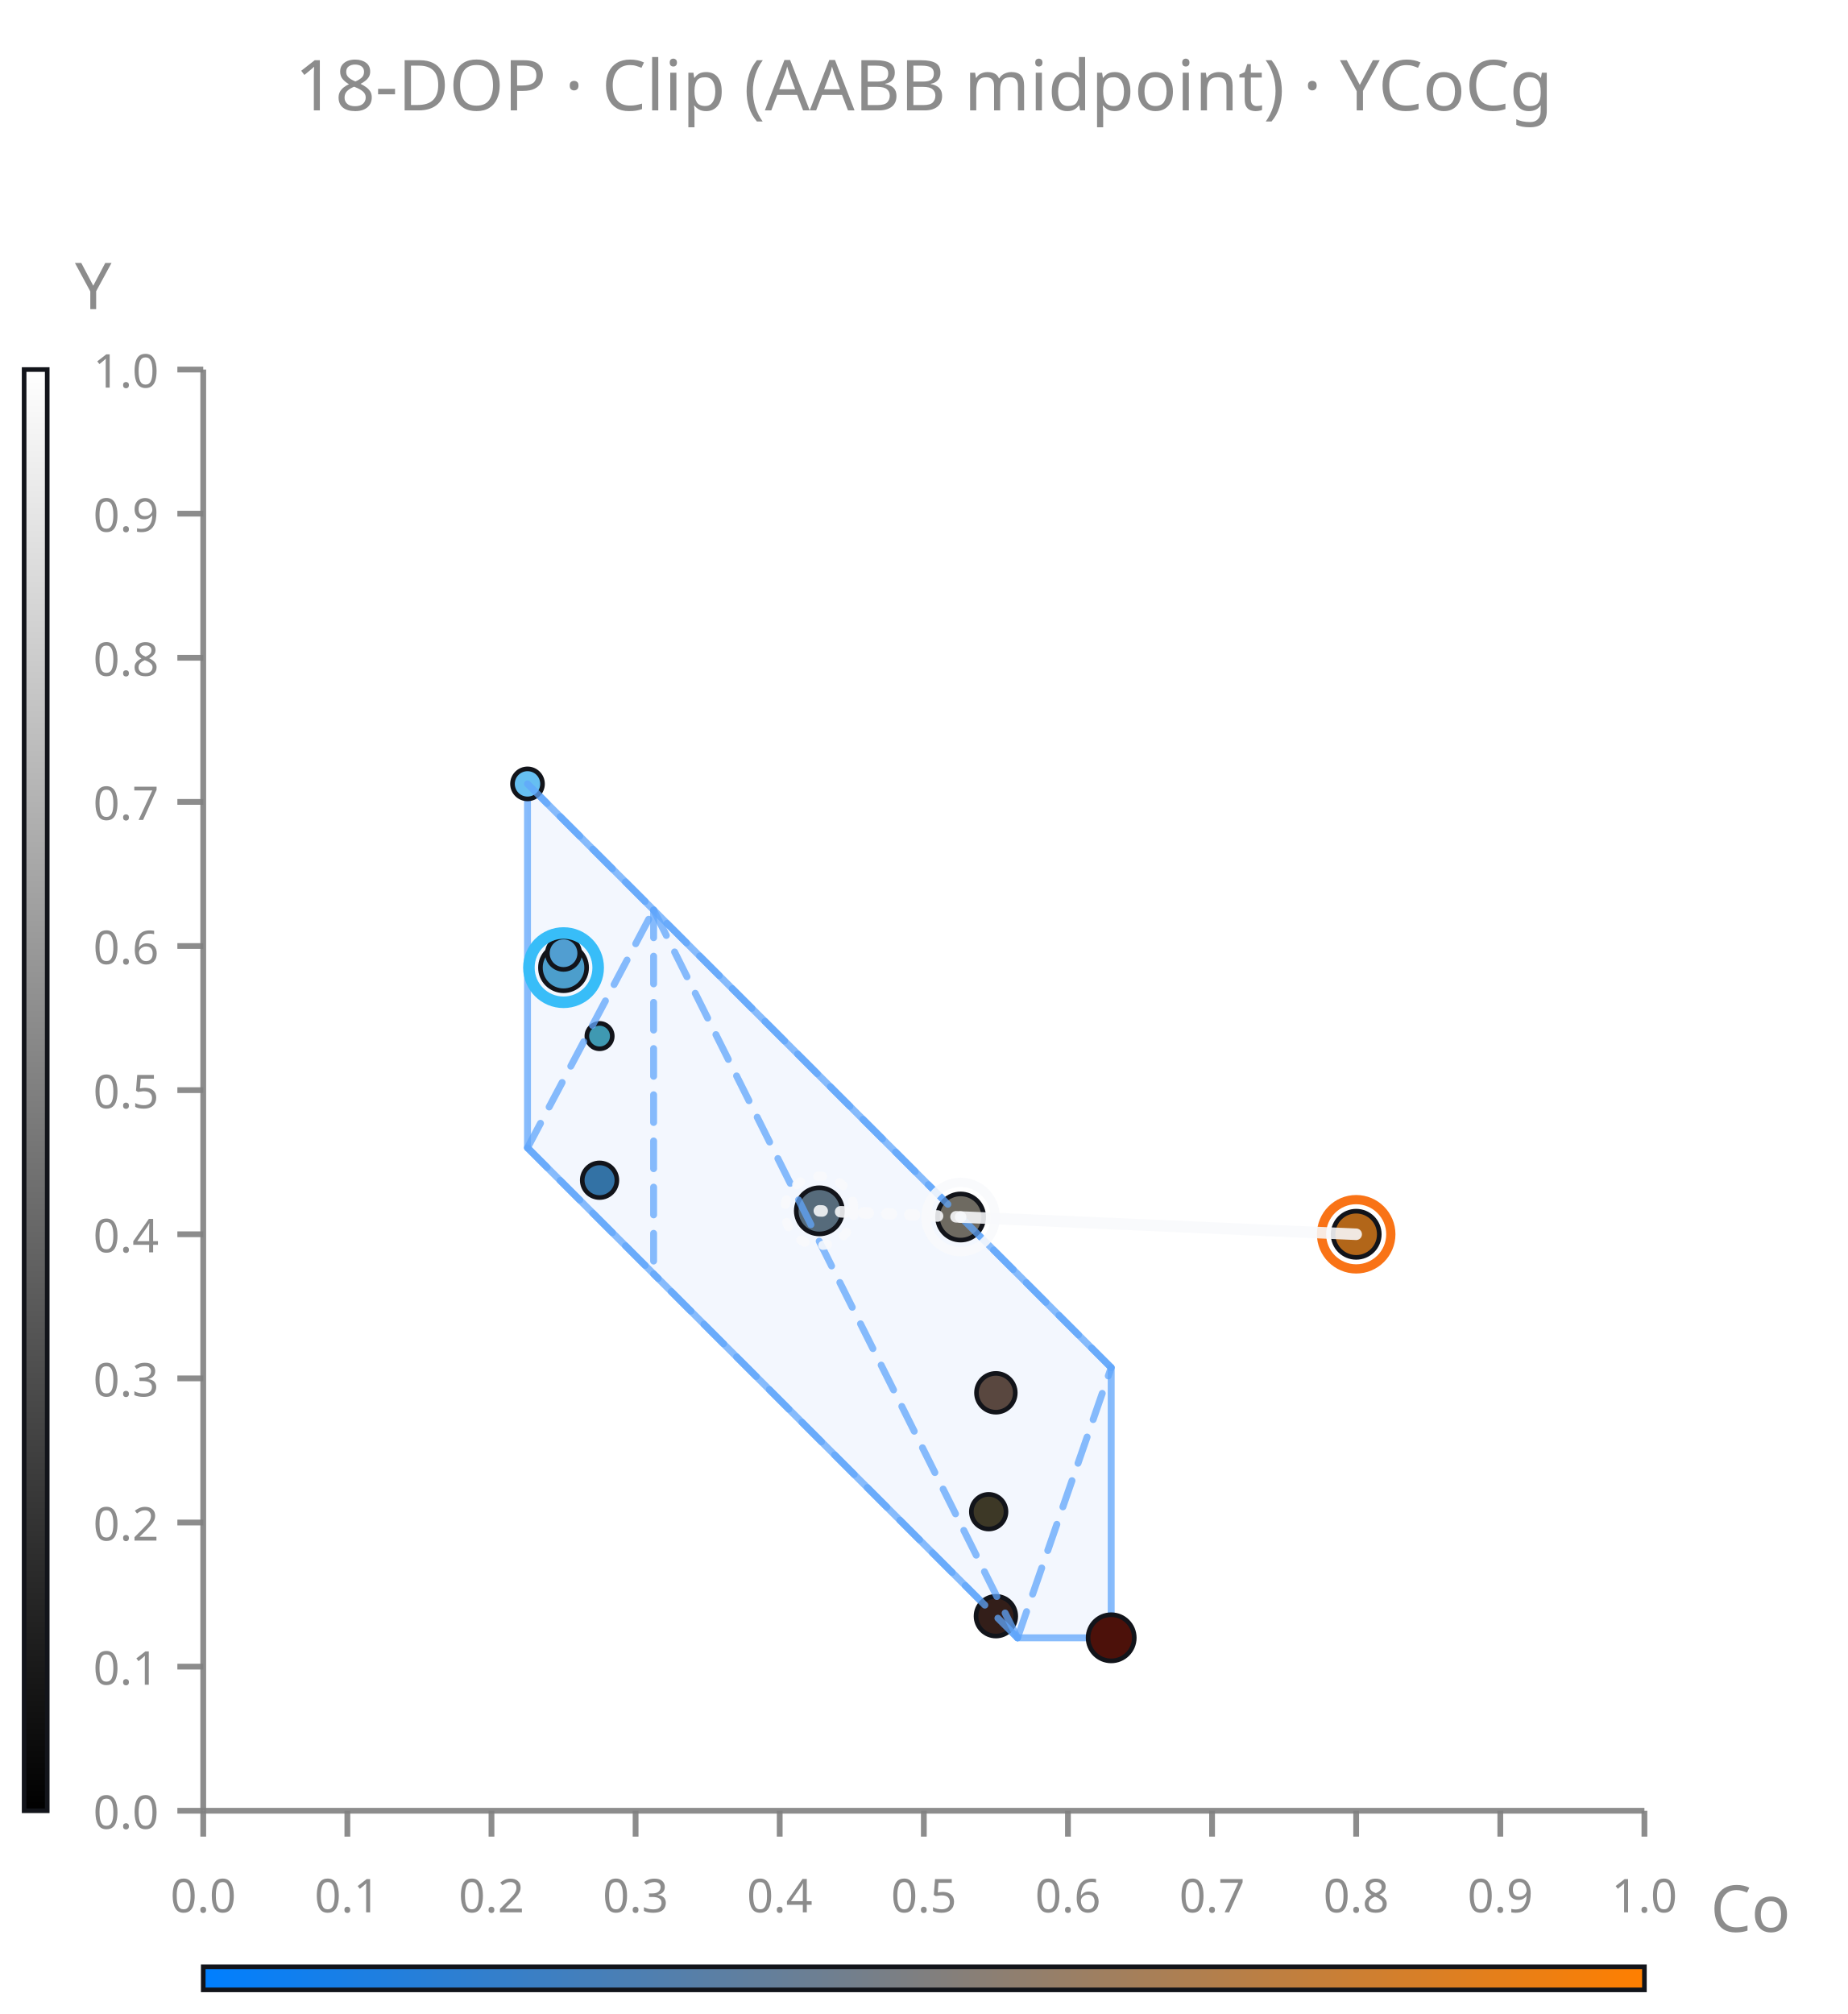
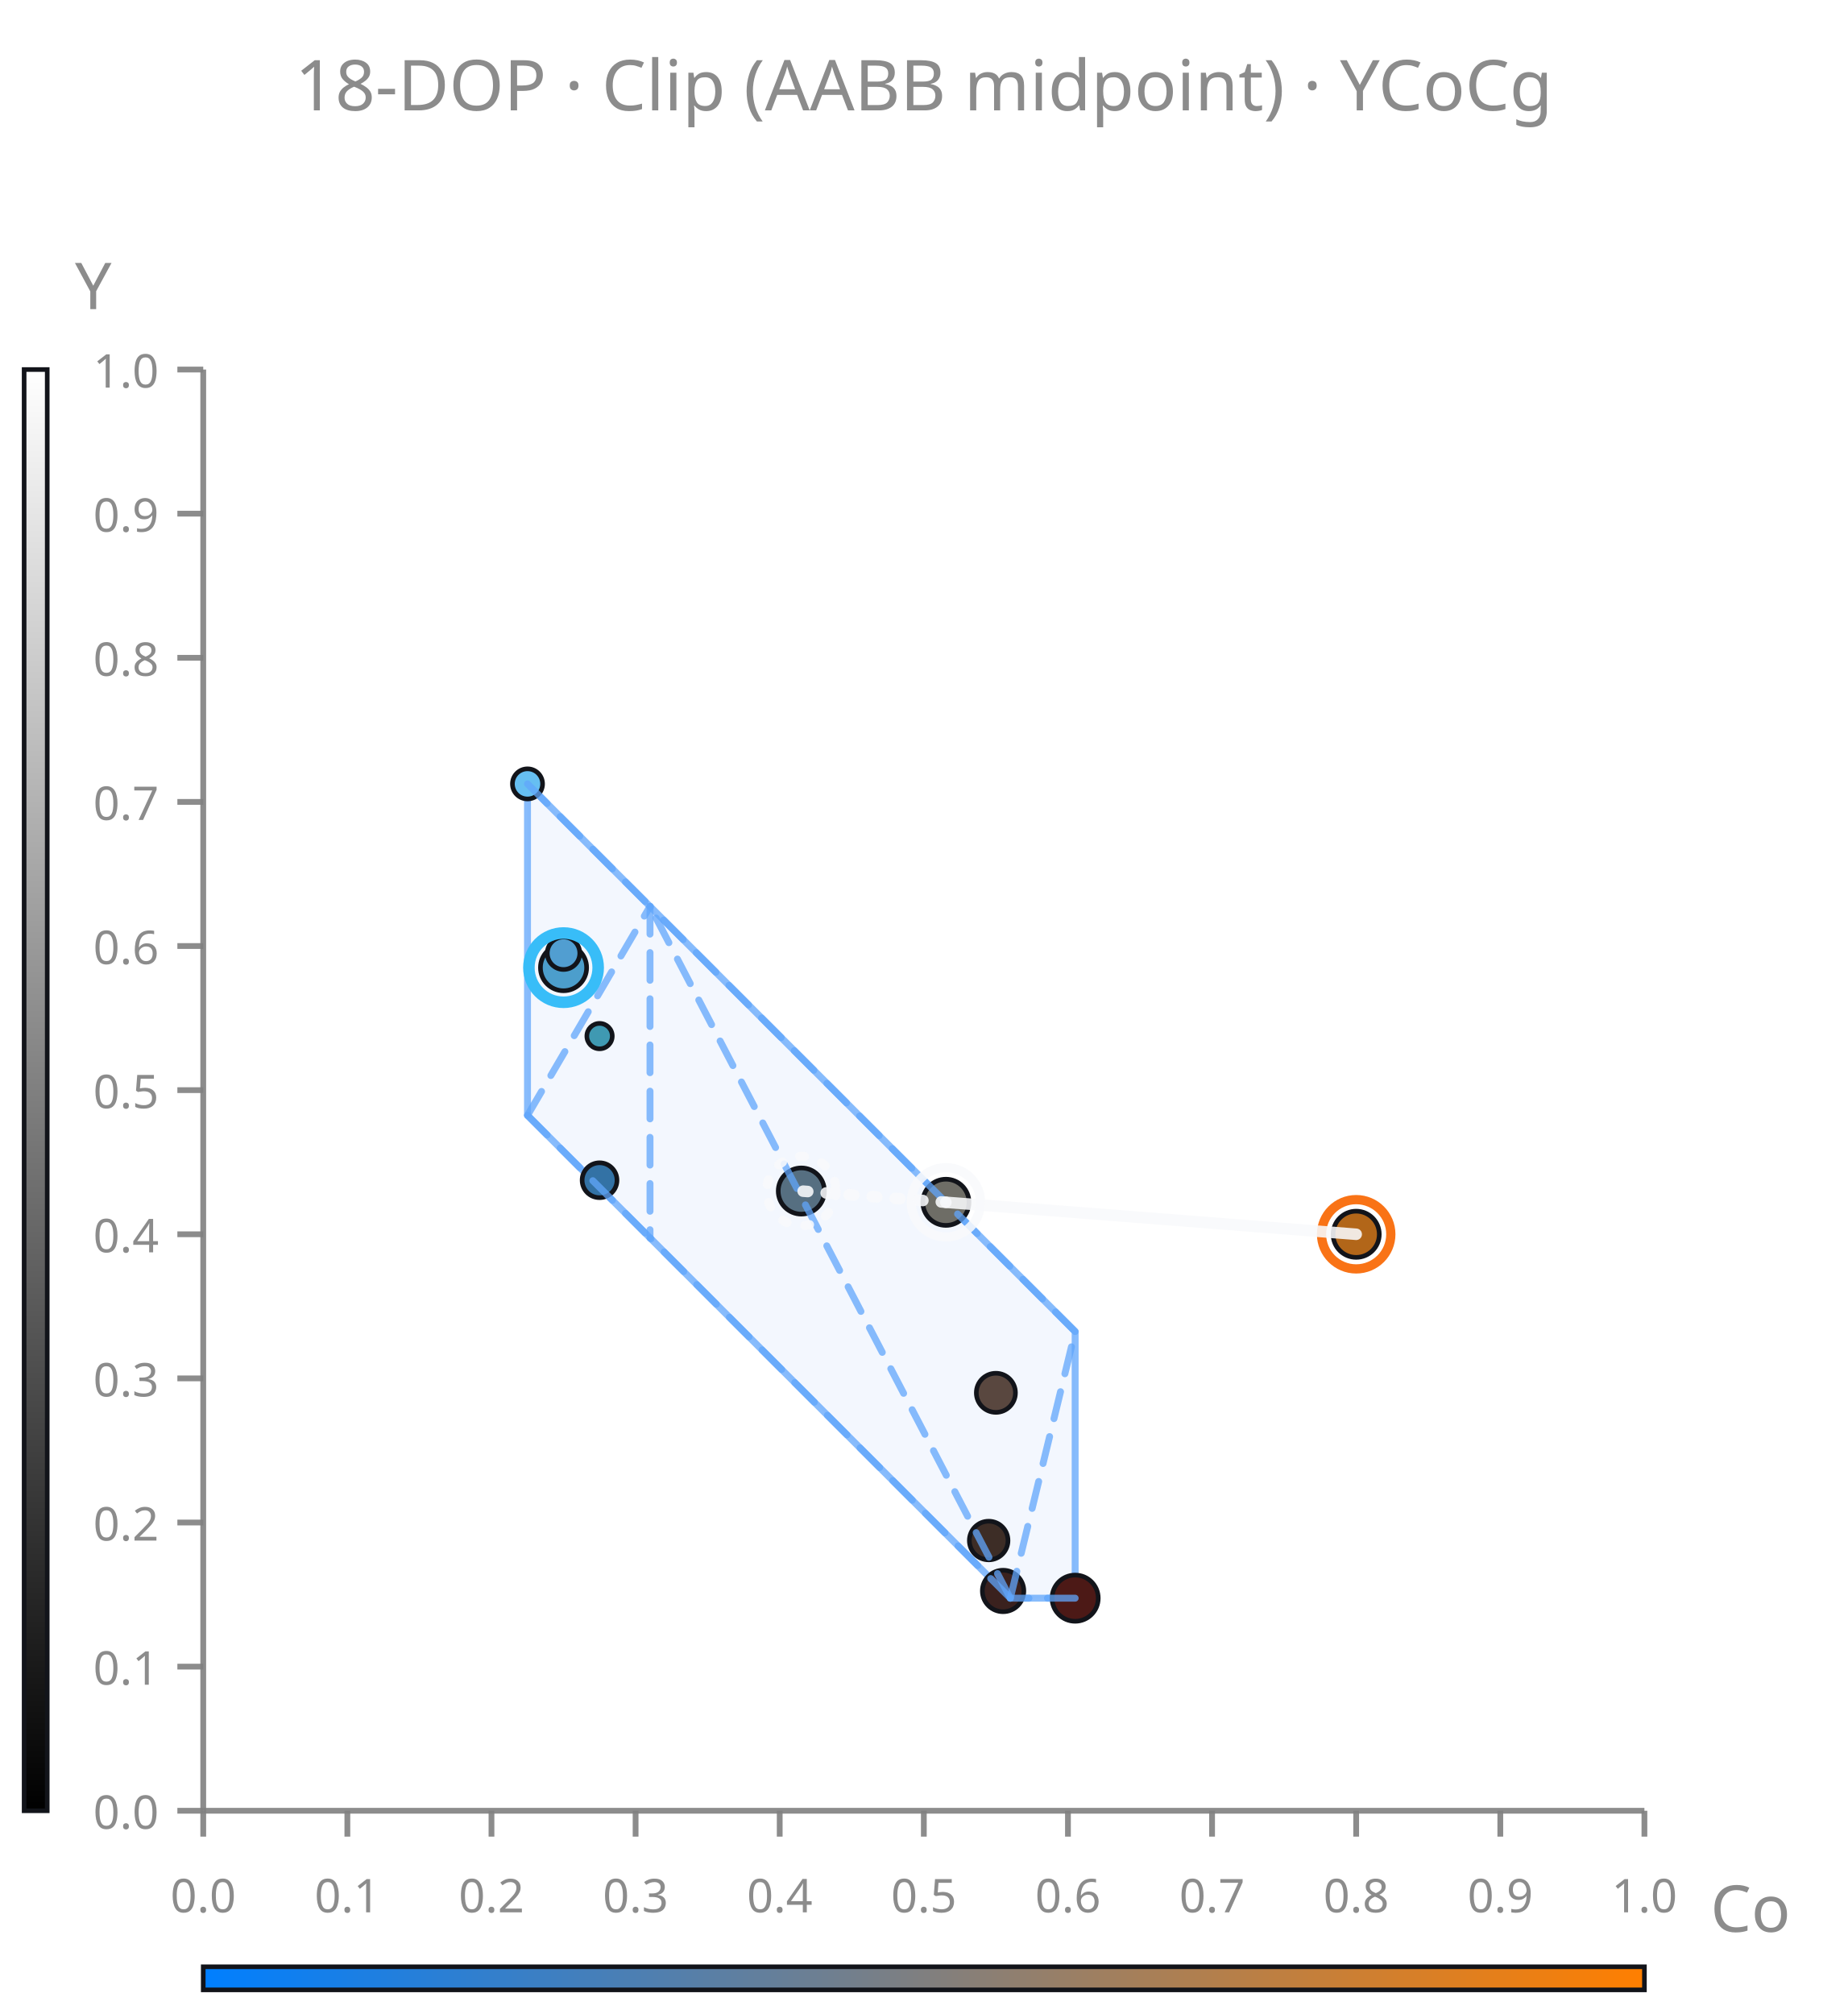
<svg xmlns="http://www.w3.org/2000/svg" baseProfile="full" height="436.0px" version="1.1" viewBox="0,0,400.0,436.0" width="400.0px">
  <defs>
    <linearGradient gradientUnits="userSpaceOnUse" id="plotGradY_0_2_3" x1="7.724" x2="7.724" y1="80" y2="392.0">
      <stop offset="0" stop-color="rgb(255,255,255)" />
      <stop offset="1" stop-color="rgb(0,0,0)" />
    </linearGradient>
    <linearGradient gradientUnits="userSpaceOnUse" id="plotGradX_0_2_3" x1="44.0" x2="356" y1="428.276" y2="428.276">
      <stop offset="0" stop-color="rgb(0,127,255)" />
      <stop offset="1" stop-color="rgb(255,127,0)" />
    </linearGradient>
  </defs>
  <g class="layer_bg" />
  <g class="layer_boundary">
-     <polygon fill="rgba(59,130,246,0.06)" points="220.28,354.56 240.56,354.56 240.56,296.06 114.2,169.7 114.2,248.48" stroke="rgba(96,165,250,0.75)" stroke-linejoin="round" stroke-width="1.5" />
+     <polygon fill="rgba(59,130,246,0.06)" points="218.72,345.98 232.76,345.98 232.76,288.26 114.2,169.7 114.2,241.46" stroke="rgba(96,165,250,0.75)" stroke-linejoin="round" stroke-width="1.5" />
  </g>
  <g class="layer_axes">
    <line fill="none" stroke="rgba(128,128,128,0.9)" stroke-width="1.25" x1="44.0" x2="356" y1="392.0" y2="392.0" />
    <line fill="none" stroke="rgba(128,128,128,0.9)" stroke-width="1.25" x1="44.0" x2="44.0" y1="392.0" y2="80" />
    <line fill="none" stroke="rgba(128,128,128,0.9)" stroke-width="1.25" x1="44.0" x2="44.0" y1="392.0" y2="397.6" />
    <text dominant-baseline="hanging" fill="rgba(128,128,128,0.9)" font-family="sans-serif" font-size="10.08" text-anchor="middle" x="44.0" y="406.168">0.0</text>
    <line fill="none" stroke="rgba(128,128,128,0.9)" stroke-width="1.25" x1="75.2" x2="75.2" y1="392.0" y2="397.6" />
    <text dominant-baseline="hanging" fill="rgba(128,128,128,0.9)" font-family="sans-serif" font-size="10.08" text-anchor="middle" x="75.2" y="406.168">0.1</text>
    <line fill="none" stroke="rgba(128,128,128,0.9)" stroke-width="1.25" x1="106.4" x2="106.4" y1="392.0" y2="397.6" />
    <text dominant-baseline="hanging" fill="rgba(128,128,128,0.9)" font-family="sans-serif" font-size="10.08" text-anchor="middle" x="106.4" y="406.168">0.2</text>
    <line fill="none" stroke="rgba(128,128,128,0.9)" stroke-width="1.25" x1="137.6" x2="137.6" y1="392.0" y2="397.6" />
    <text dominant-baseline="hanging" fill="rgba(128,128,128,0.9)" font-family="sans-serif" font-size="10.08" text-anchor="middle" x="137.6" y="406.168">0.3</text>
    <line fill="none" stroke="rgba(128,128,128,0.9)" stroke-width="1.25" x1="168.8" x2="168.8" y1="392.0" y2="397.6" />
    <text dominant-baseline="hanging" fill="rgba(128,128,128,0.9)" font-family="sans-serif" font-size="10.08" text-anchor="middle" x="168.8" y="406.168">0.4</text>
    <line fill="none" stroke="rgba(128,128,128,0.9)" stroke-width="1.25" x1="200" x2="200" y1="392.0" y2="397.6" />
    <text dominant-baseline="hanging" fill="rgba(128,128,128,0.9)" font-family="sans-serif" font-size="10.08" text-anchor="middle" x="200" y="406.168">0.5</text>
    <line fill="none" stroke="rgba(128,128,128,0.9)" stroke-width="1.25" x1="231.2" x2="231.2" y1="392.0" y2="397.6" />
    <text dominant-baseline="hanging" fill="rgba(128,128,128,0.9)" font-family="sans-serif" font-size="10.08" text-anchor="middle" x="231.2" y="406.168">0.6</text>
    <line fill="none" stroke="rgba(128,128,128,0.9)" stroke-width="1.25" x1="262.4" x2="262.4" y1="392.0" y2="397.6" />
    <text dominant-baseline="hanging" fill="rgba(128,128,128,0.9)" font-family="sans-serif" font-size="10.08" text-anchor="middle" x="262.4" y="406.168">0.7</text>
    <line fill="none" stroke="rgba(128,128,128,0.9)" stroke-width="1.25" x1="293.6" x2="293.6" y1="392.0" y2="397.6" />
    <text dominant-baseline="hanging" fill="rgba(128,128,128,0.9)" font-family="sans-serif" font-size="10.08" text-anchor="middle" x="293.6" y="406.168">0.8</text>
    <line fill="none" stroke="rgba(128,128,128,0.9)" stroke-width="1.25" x1="324.8" x2="324.8" y1="392.0" y2="397.6" />
    <text dominant-baseline="hanging" fill="rgba(128,128,128,0.9)" font-family="sans-serif" font-size="10.08" text-anchor="middle" x="324.8" y="406.168">0.9</text>
    <line fill="none" stroke="rgba(128,128,128,0.9)" stroke-width="1.25" x1="356" x2="356" y1="392.0" y2="397.6" />
    <text dominant-baseline="hanging" fill="rgba(128,128,128,0.9)" font-family="sans-serif" font-size="10.08" text-anchor="middle" x="356" y="406.168">1.0</text>
    <line fill="none" stroke="rgba(128,128,128,0.9)" stroke-width="1.25" x1="44.0" x2="38.4" y1="392.0" y2="392.0" />
    <text dominant-baseline="central" fill="rgba(128,128,128,0.9)" font-family="sans-serif" font-size="10.08" text-anchor="end" x="34.4" y="392.0">0.0</text>
    <line fill="none" stroke="rgba(128,128,128,0.9)" stroke-width="1.25" x1="44.0" x2="38.4" y1="360.8" y2="360.8" />
    <text dominant-baseline="central" fill="rgba(128,128,128,0.9)" font-family="sans-serif" font-size="10.08" text-anchor="end" x="34.4" y="360.8">0.1</text>
    <line fill="none" stroke="rgba(128,128,128,0.9)" stroke-width="1.25" x1="44.0" x2="38.4" y1="329.6" y2="329.6" />
    <text dominant-baseline="central" fill="rgba(128,128,128,0.9)" font-family="sans-serif" font-size="10.08" text-anchor="end" x="34.4" y="329.6">0.2</text>
    <line fill="none" stroke="rgba(128,128,128,0.9)" stroke-width="1.25" x1="44.0" x2="38.4" y1="298.4" y2="298.4" />
    <text dominant-baseline="central" fill="rgba(128,128,128,0.9)" font-family="sans-serif" font-size="10.08" text-anchor="end" x="34.4" y="298.4">0.3</text>
    <line fill="none" stroke="rgba(128,128,128,0.9)" stroke-width="1.25" x1="44.0" x2="38.4" y1="267.2" y2="267.2" />
    <text dominant-baseline="central" fill="rgba(128,128,128,0.9)" font-family="sans-serif" font-size="10.08" text-anchor="end" x="34.4" y="267.2">0.4</text>
    <line fill="none" stroke="rgba(128,128,128,0.9)" stroke-width="1.25" x1="44.0" x2="38.4" y1="236" y2="236" />
    <text dominant-baseline="central" fill="rgba(128,128,128,0.9)" font-family="sans-serif" font-size="10.08" text-anchor="end" x="34.4" y="236">0.5</text>
    <line fill="none" stroke="rgba(128,128,128,0.9)" stroke-width="1.25" x1="44.0" x2="38.4" y1="204.8" y2="204.8" />
    <text dominant-baseline="central" fill="rgba(128,128,128,0.9)" font-family="sans-serif" font-size="10.08" text-anchor="end" x="34.4" y="204.8">0.6</text>
    <line fill="none" stroke="rgba(128,128,128,0.9)" stroke-width="1.25" x1="44.0" x2="38.4" y1="173.6" y2="173.6" />
    <text dominant-baseline="central" fill="rgba(128,128,128,0.9)" font-family="sans-serif" font-size="10.08" text-anchor="end" x="34.4" y="173.6">0.7</text>
    <line fill="none" stroke="rgba(128,128,128,0.9)" stroke-width="1.25" x1="44.0" x2="38.4" y1="142.4" y2="142.4" />
    <text dominant-baseline="central" fill="rgba(128,128,128,0.9)" font-family="sans-serif" font-size="10.08" text-anchor="end" x="34.4" y="142.4">0.8</text>
    <line fill="none" stroke="rgba(128,128,128,0.9)" stroke-width="1.25" x1="44.0" x2="38.4" y1="111.2" y2="111.2" />
    <text dominant-baseline="central" fill="rgba(128,128,128,0.9)" font-family="sans-serif" font-size="10.08" text-anchor="end" x="34.4" y="111.2">0.9</text>
    <line fill="none" stroke="rgba(128,128,128,0.9)" stroke-width="1.25" x1="44.0" x2="38.4" y1="80" y2="80" />
    <text dominant-baseline="central" fill="rgba(128,128,128,0.9)" font-family="sans-serif" font-size="10.08" text-anchor="end" x="34.4" y="80">1.0</text>
    <text fill="rgba(128,128,128,0.9)" font-family="sans-serif" font-size="14" x="370.3" y="418.208">Co</text>
    <text fill="rgba(128,128,128,0.9)" font-family="sans-serif" font-size="14" x="16.224" y="66.928">Y</text>
    <rect fill="url(#plotGradY_0_2_3) none" height="312" shape-rendering="geometricPrecision" stroke="rgba(18,20,26,1.0)" stroke-width="1.0" width="5.0" x="5.224" y="80" />
    <rect fill="url(#plotGradX_0_2_3) none" height="5.0" shape-rendering="geometricPrecision" stroke="rgba(18,20,26,1.0)" stroke-width="1.0" width="312" x="44.0" y="425.776" />
  </g>
  <g class="layer_dots">
    <circle cx="129.8" cy="224.3" fill="rgb(63,153,178)" r="2.75" stroke="rgba(18,20,26,1.0)" stroke-width="1.0" />
-     <circle cx="114.2" cy="169.7" fill="rgb(102,191,242)" r="3.25" stroke="rgba(18,20,26,1.0)" stroke-width="1.0" />
+     <circle cx="114.2" cy="169.7" fill="rgb(102,191,242)" r="3.261" stroke="rgba(18,20,26,1.0)" stroke-width="1.0" />
    <circle cx="122" cy="209.48" fill="rgb(76,158,204)" r="5.0" stroke="rgba(18,20,26,1.0)" stroke-width="1.0" />
-     <circle cx="122" cy="206.36" fill="rgb(81,158,209)" r="3.5" stroke="rgba(18,20,26,1.0)" stroke-width="1.0" />
-     <circle cx="129.8" cy="255.5" fill="rgb(51,114,165)" r="3.75" stroke="rgba(18,20,26,1.0)" stroke-width="1.0" />
-     <circle cx="214.04" cy="327.26" fill="rgb(61,56,38)" r="3.75" stroke="rgba(18,20,26,1.0)" stroke-width="1.0" />
-     <circle cx="177.38" cy="262.13" fill="rgb(86,107,123)" r="5.0" stroke="rgba(18,20,26,1.0)" stroke-width="1.0" />
-     <circle cx="207.964" cy="263.464" fill="rgb(110,106,97)" r="5.0" stroke="rgba(18,20,26,1.0)" stroke-width="1.0" />
+     <circle cx="122" cy="206.36" fill="rgb(81,158,209)" r="3.517" stroke="rgba(18,20,26,1.0)" stroke-width="1.0" />
+     <circle cx="129.8" cy="255.5" fill="rgb(51,114,165)" r="3.773" stroke="rgba(18,20,26,1.0)" stroke-width="1.0" />
+     <circle cx="173.48" cy="257.84" fill="rgb(86,111,129)" r="5.0" stroke="rgba(18,20,26,1.0)" stroke-width="1.0" />
+     <circle cx="204.779" cy="260.279" fill="rgb(110,109,102)" r="5.0" stroke="rgba(18,20,26,1.0)" stroke-width="1.0" />
    <circle cx="293.6" cy="267.2" fill="rgb(178,102,25)" r="5.0" stroke="rgba(18,20,26,1.0)" stroke-width="1.0" />
-     <line fill="none" stroke="rgba(96,165,250,0.75)" stroke-dasharray="6,4" stroke-linecap="round" stroke-width="1.5" x1="114.2" x2="141.5" y1="169.7" y2="197" />
-     <line fill="none" stroke="rgba(96,165,250,0.75)" stroke-dasharray="6,4" stroke-linecap="round" stroke-width="1.5" x1="114.2" x2="141.5" y1="248.48" y2="197" />
-     <line fill="none" stroke="rgba(96,165,250,0.75)" stroke-dasharray="6,4" stroke-linecap="round" stroke-width="1.5" x1="114.2" x2="141.5" y1="248.48" y2="275.78" />
-     <circle cx="215.6" cy="301.52" fill="rgb(89,71,63)" r="4.2" stroke="rgba(18,20,26,1.0)" stroke-width="1.0" />
-     <circle cx="215.6" cy="349.88" fill="rgb(51,30,25)" r="4.3" stroke="rgba(18,20,26,1.0)" stroke-width="1.0" />
-     <circle cx="240.56" cy="354.56" fill="rgb(76,17,10)" r="5.0" stroke="rgba(18,20,26,1.0)" stroke-width="1.0" />
-     <line fill="none" stroke="rgba(96,165,250,0.75)" stroke-dasharray="6,4" stroke-linecap="round" stroke-width="1.5" x1="220.28" x2="240.56" y1="354.56" y2="296.06" />
-     <line fill="none" stroke="rgba(96,165,250,0.75)" stroke-dasharray="6,4" stroke-linecap="round" stroke-width="1.5" x1="220.28" x2="141.5" y1="354.56" y2="197" />
-     <line fill="none" stroke="rgba(96,165,250,0.75)" stroke-dasharray="6,4" stroke-linecap="round" stroke-width="1.5" x1="220.28" x2="141.5" y1="354.56" y2="275.78" />
-     <line fill="none" stroke="rgba(96,165,250,0.75)" stroke-dasharray="6,4" stroke-linecap="round" stroke-width="1.5" x1="240.56" x2="141.5" y1="296.06" y2="197" />
-     <line fill="none" stroke="rgba(96,165,250,0.75)" stroke-dasharray="6,4" stroke-linecap="round" stroke-width="1.5" x1="141.5" x2="141.5" y1="197" y2="275.78" />
+     <line fill="none" stroke="rgba(96,165,250,0.75)" stroke-dasharray="6,4" stroke-linecap="round" stroke-width="1.5" x1="114.2" x2="140.72" y1="241.46" y2="196.22" />
+     <line fill="none" stroke="rgba(96,165,250,0.75)" stroke-dasharray="6,4" stroke-linecap="round" stroke-width="1.5" x1="114.2" x2="140.72" y1="241.46" y2="267.98" />
+     <line fill="none" stroke="rgba(96,165,250,0.75)" stroke-dasharray="6,4" stroke-linecap="round" stroke-width="1.5" x1="114.2" x2="140.72" y1="169.7" y2="196.22" />
+     <circle cx="214.04" cy="333.5" fill="rgb(61,45,38)" r="4.182" stroke="rgba(18,20,26,1.0)" stroke-width="1.0" />
+     <circle cx="215.6" cy="301.52" fill="rgb(89,71,63)" r="4.233" stroke="rgba(18,20,26,1.0)" stroke-width="1.0" />
+     <circle cx="217.16" cy="344.42" fill="rgb(58,33,30)" r="4.489" stroke="rgba(18,20,26,1.0)" stroke-width="1.0" />
+     <circle cx="232.76" cy="345.98" fill="rgb(76,25,22)" r="5.0" stroke="rgba(18,20,26,1.0)" stroke-width="1.0" />
+     <line fill="none" stroke="rgba(96,165,250,0.75)" stroke-dasharray="6,4" stroke-linecap="round" stroke-width="1.5" x1="232.76" x2="218.72" y1="345.98" y2="345.98" />
+     <line fill="none" stroke="rgba(96,165,250,0.75)" stroke-dasharray="6,4" stroke-linecap="round" stroke-width="1.5" x1="218.72" x2="140.72" y1="345.98" y2="196.22" />
+     <line fill="none" stroke="rgba(96,165,250,0.75)" stroke-dasharray="6,4" stroke-linecap="round" stroke-width="1.5" x1="218.72" x2="140.72" y1="345.98" y2="267.98" />
+     <line fill="none" stroke="rgba(96,165,250,0.75)" stroke-dasharray="6,4" stroke-linecap="round" stroke-width="1.5" x1="232.76" x2="140.72" y1="288.26" y2="196.22" />
+     <line fill="none" stroke="rgba(96,165,250,0.75)" stroke-dasharray="6,4" stroke-linecap="round" stroke-width="1.5" x1="140.72" x2="140.72" y1="196.22" y2="267.98" />
+     <line fill="none" stroke="rgba(96,165,250,0.75)" stroke-dasharray="6,4" stroke-linecap="round" stroke-width="1.5" x1="218.72" x2="232.76" y1="345.98" y2="288.26" />
  </g>
  <g class="layer_overlay">
    <circle cx="122" cy="209.48" fill="none" r="7.5" stroke="rgba(56,189,248,1.0)" stroke-width="2.5" />
    <circle cx="293.6" cy="267.2" fill="none" r="7.5" stroke="rgba(249,115,22,1.0)" stroke-width="2.0" />
-     <line stroke="rgba(248,250,252,0.88)" stroke-linecap="round" stroke-width="2.5" x1="293.6" x2="207.964" y1="267.2" y2="263.464" />
-     <circle cx="207.964" cy="263.464" fill="none" r="7.5" stroke="rgba(248,250,252,0.88)" stroke-width="2.0" />
-     <line fill="none" stroke="rgba(248,250,252,0.88)" stroke-dasharray="1 4" stroke-linecap="round" stroke-width="2.5" x1="207.964" x2="177.38" y1="263.464" y2="262.13" />
-     <circle cx="177.38" cy="262.13" fill="none" r="7.5" stroke="rgba(248,250,252,0.88)" stroke-dasharray="1 4" stroke-linecap="round" stroke-width="2.0" />
+     <line stroke="rgba(248,250,252,0.88)" stroke-linecap="round" stroke-width="2.5" x1="293.6" x2="204.779" y1="267.2" y2="260.279" />
+     <circle cx="204.779" cy="260.279" fill="none" r="7.5" stroke="rgba(248,250,252,0.88)" stroke-width="2.0" />
+     <line fill="none" stroke="rgba(248,250,252,0.88)" stroke-dasharray="1 4" stroke-linecap="round" stroke-width="2.5" x1="204.779" x2="173.48" y1="260.279" y2="257.84" />
+     <circle cx="173.48" cy="257.84" fill="none" r="7.5" stroke="rgba(248,250,252,0.88)" stroke-dasharray="1 4" stroke-linecap="round" stroke-width="2.0" />
  </g>
  <g class="layer_header">
    <text dominant-baseline="central" fill="rgba(128,128,128,0.9)" font-family="sans-serif" font-size="15.2" text-anchor="middle" x="200.0" y="18.0">18-DOP · Clip (AABB midpoint) · YCoCg</text>
  </g>
</svg>
